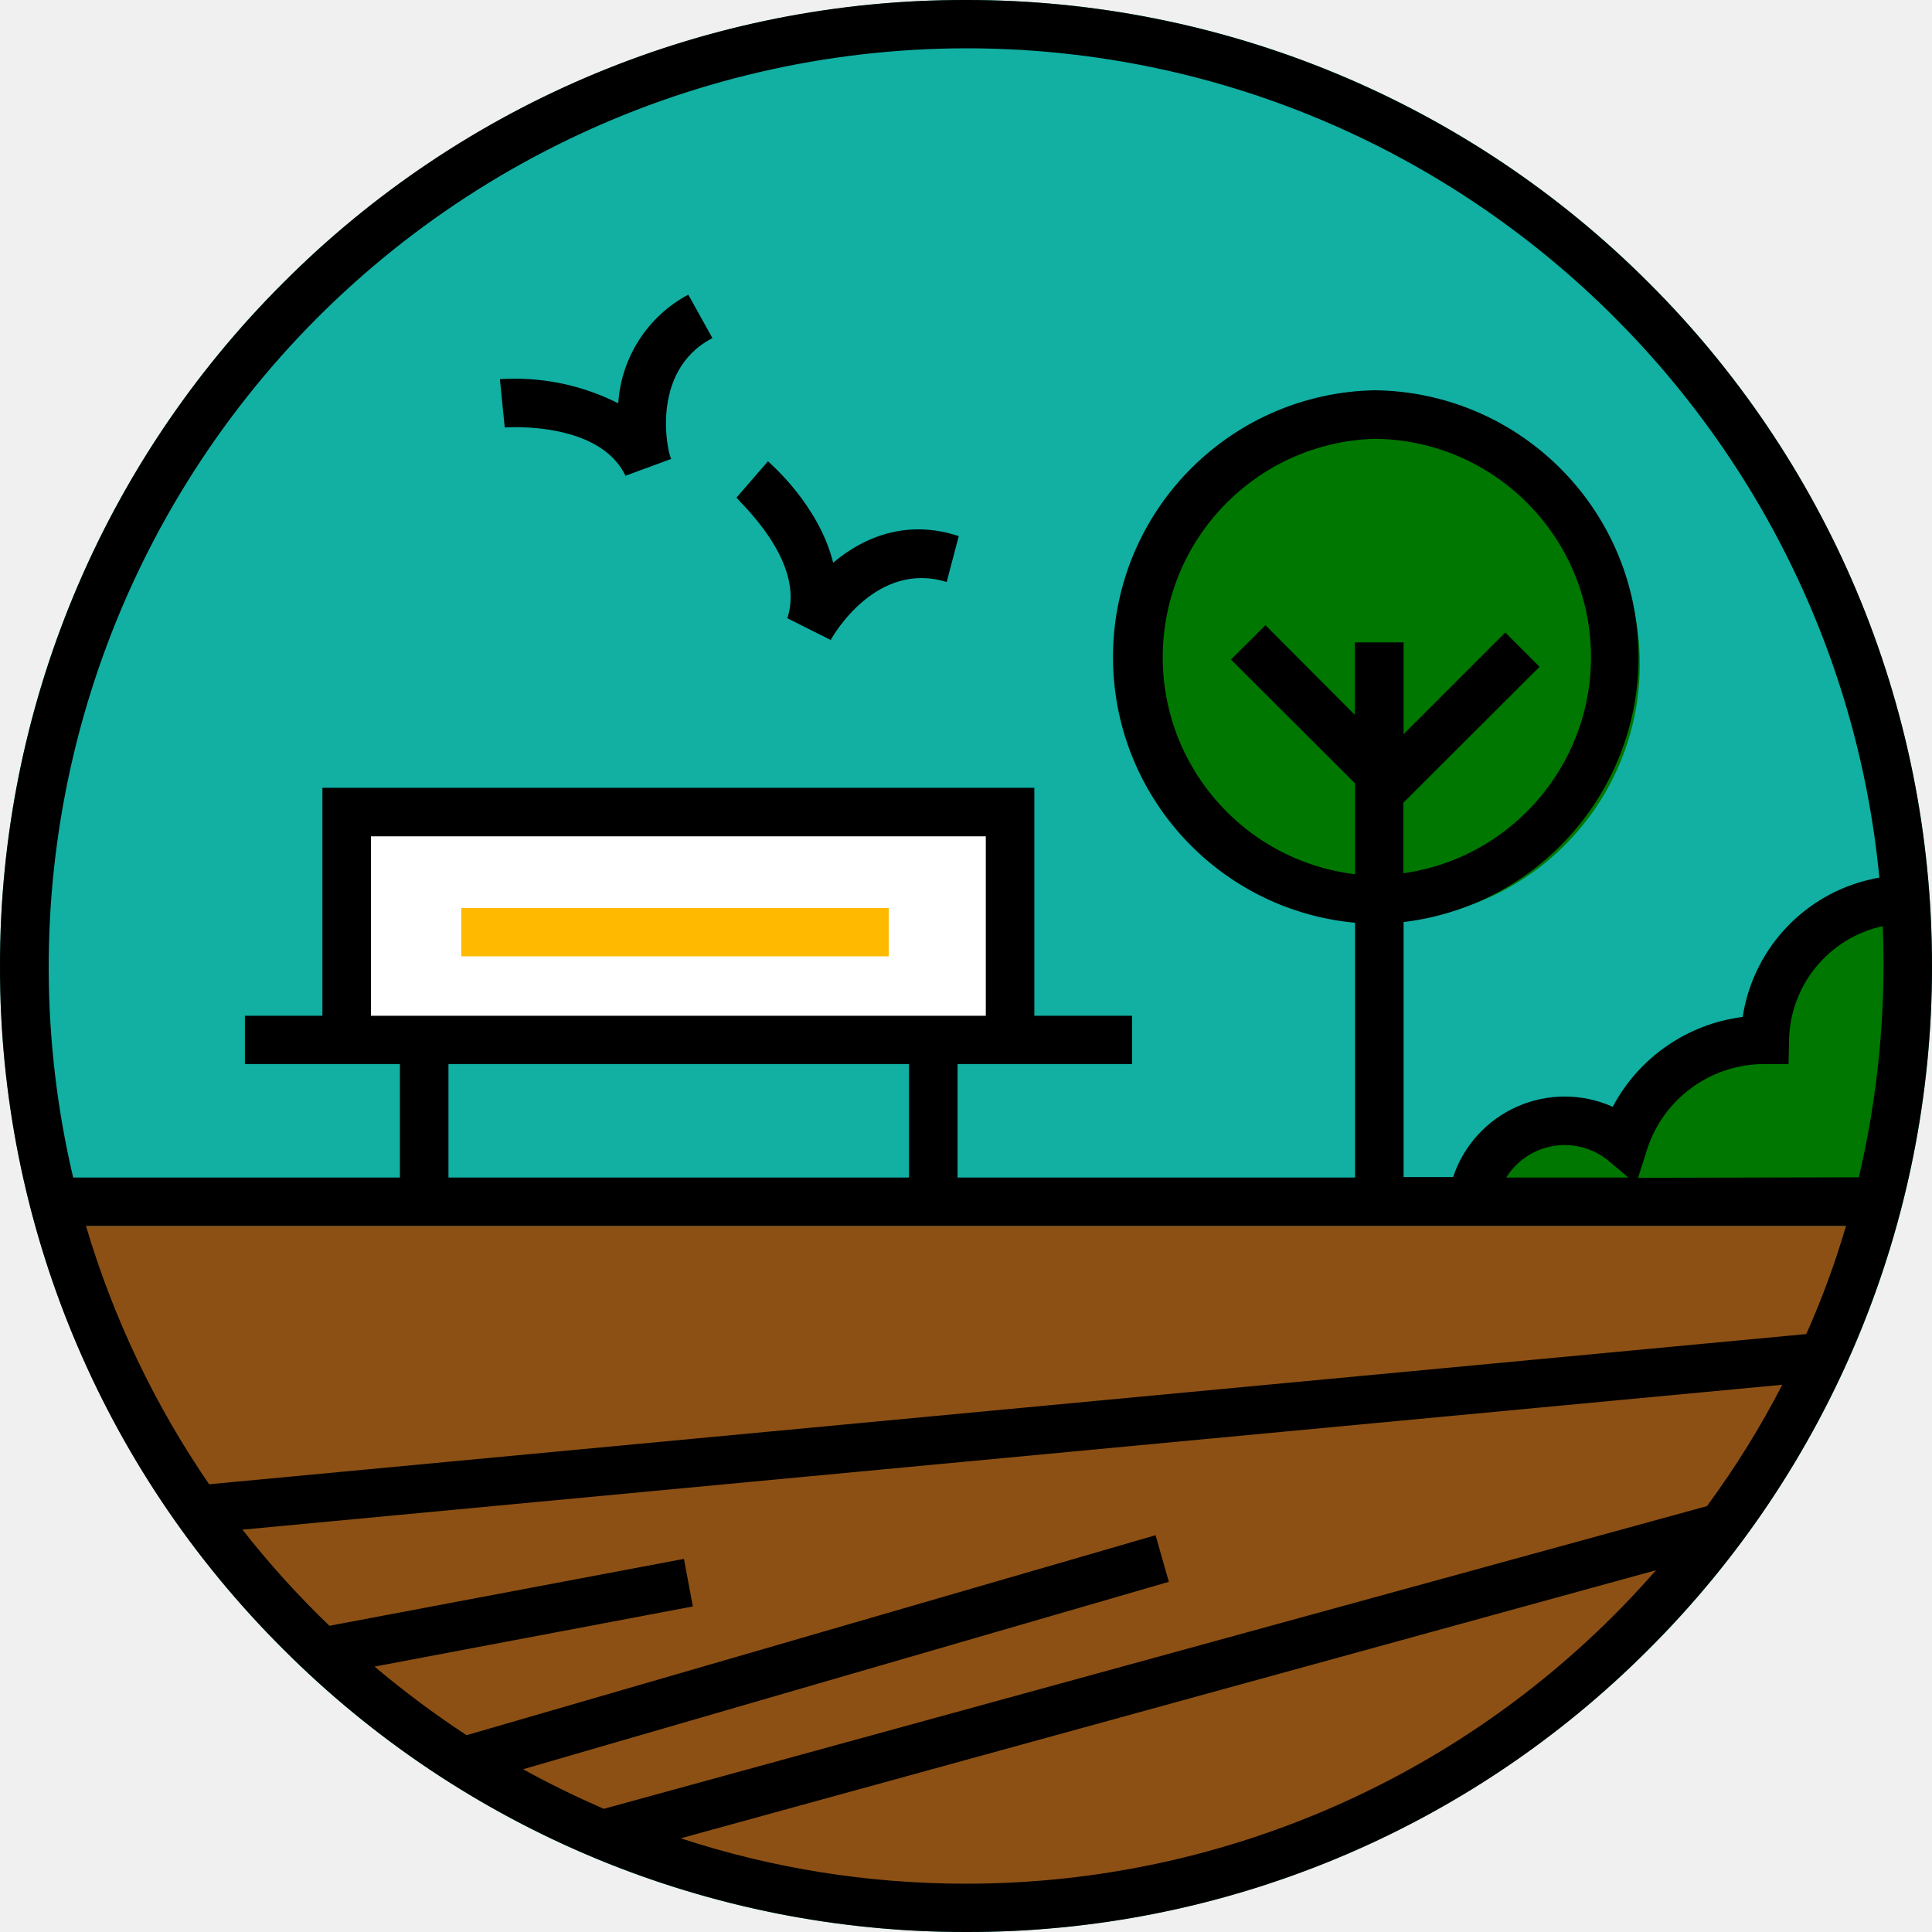
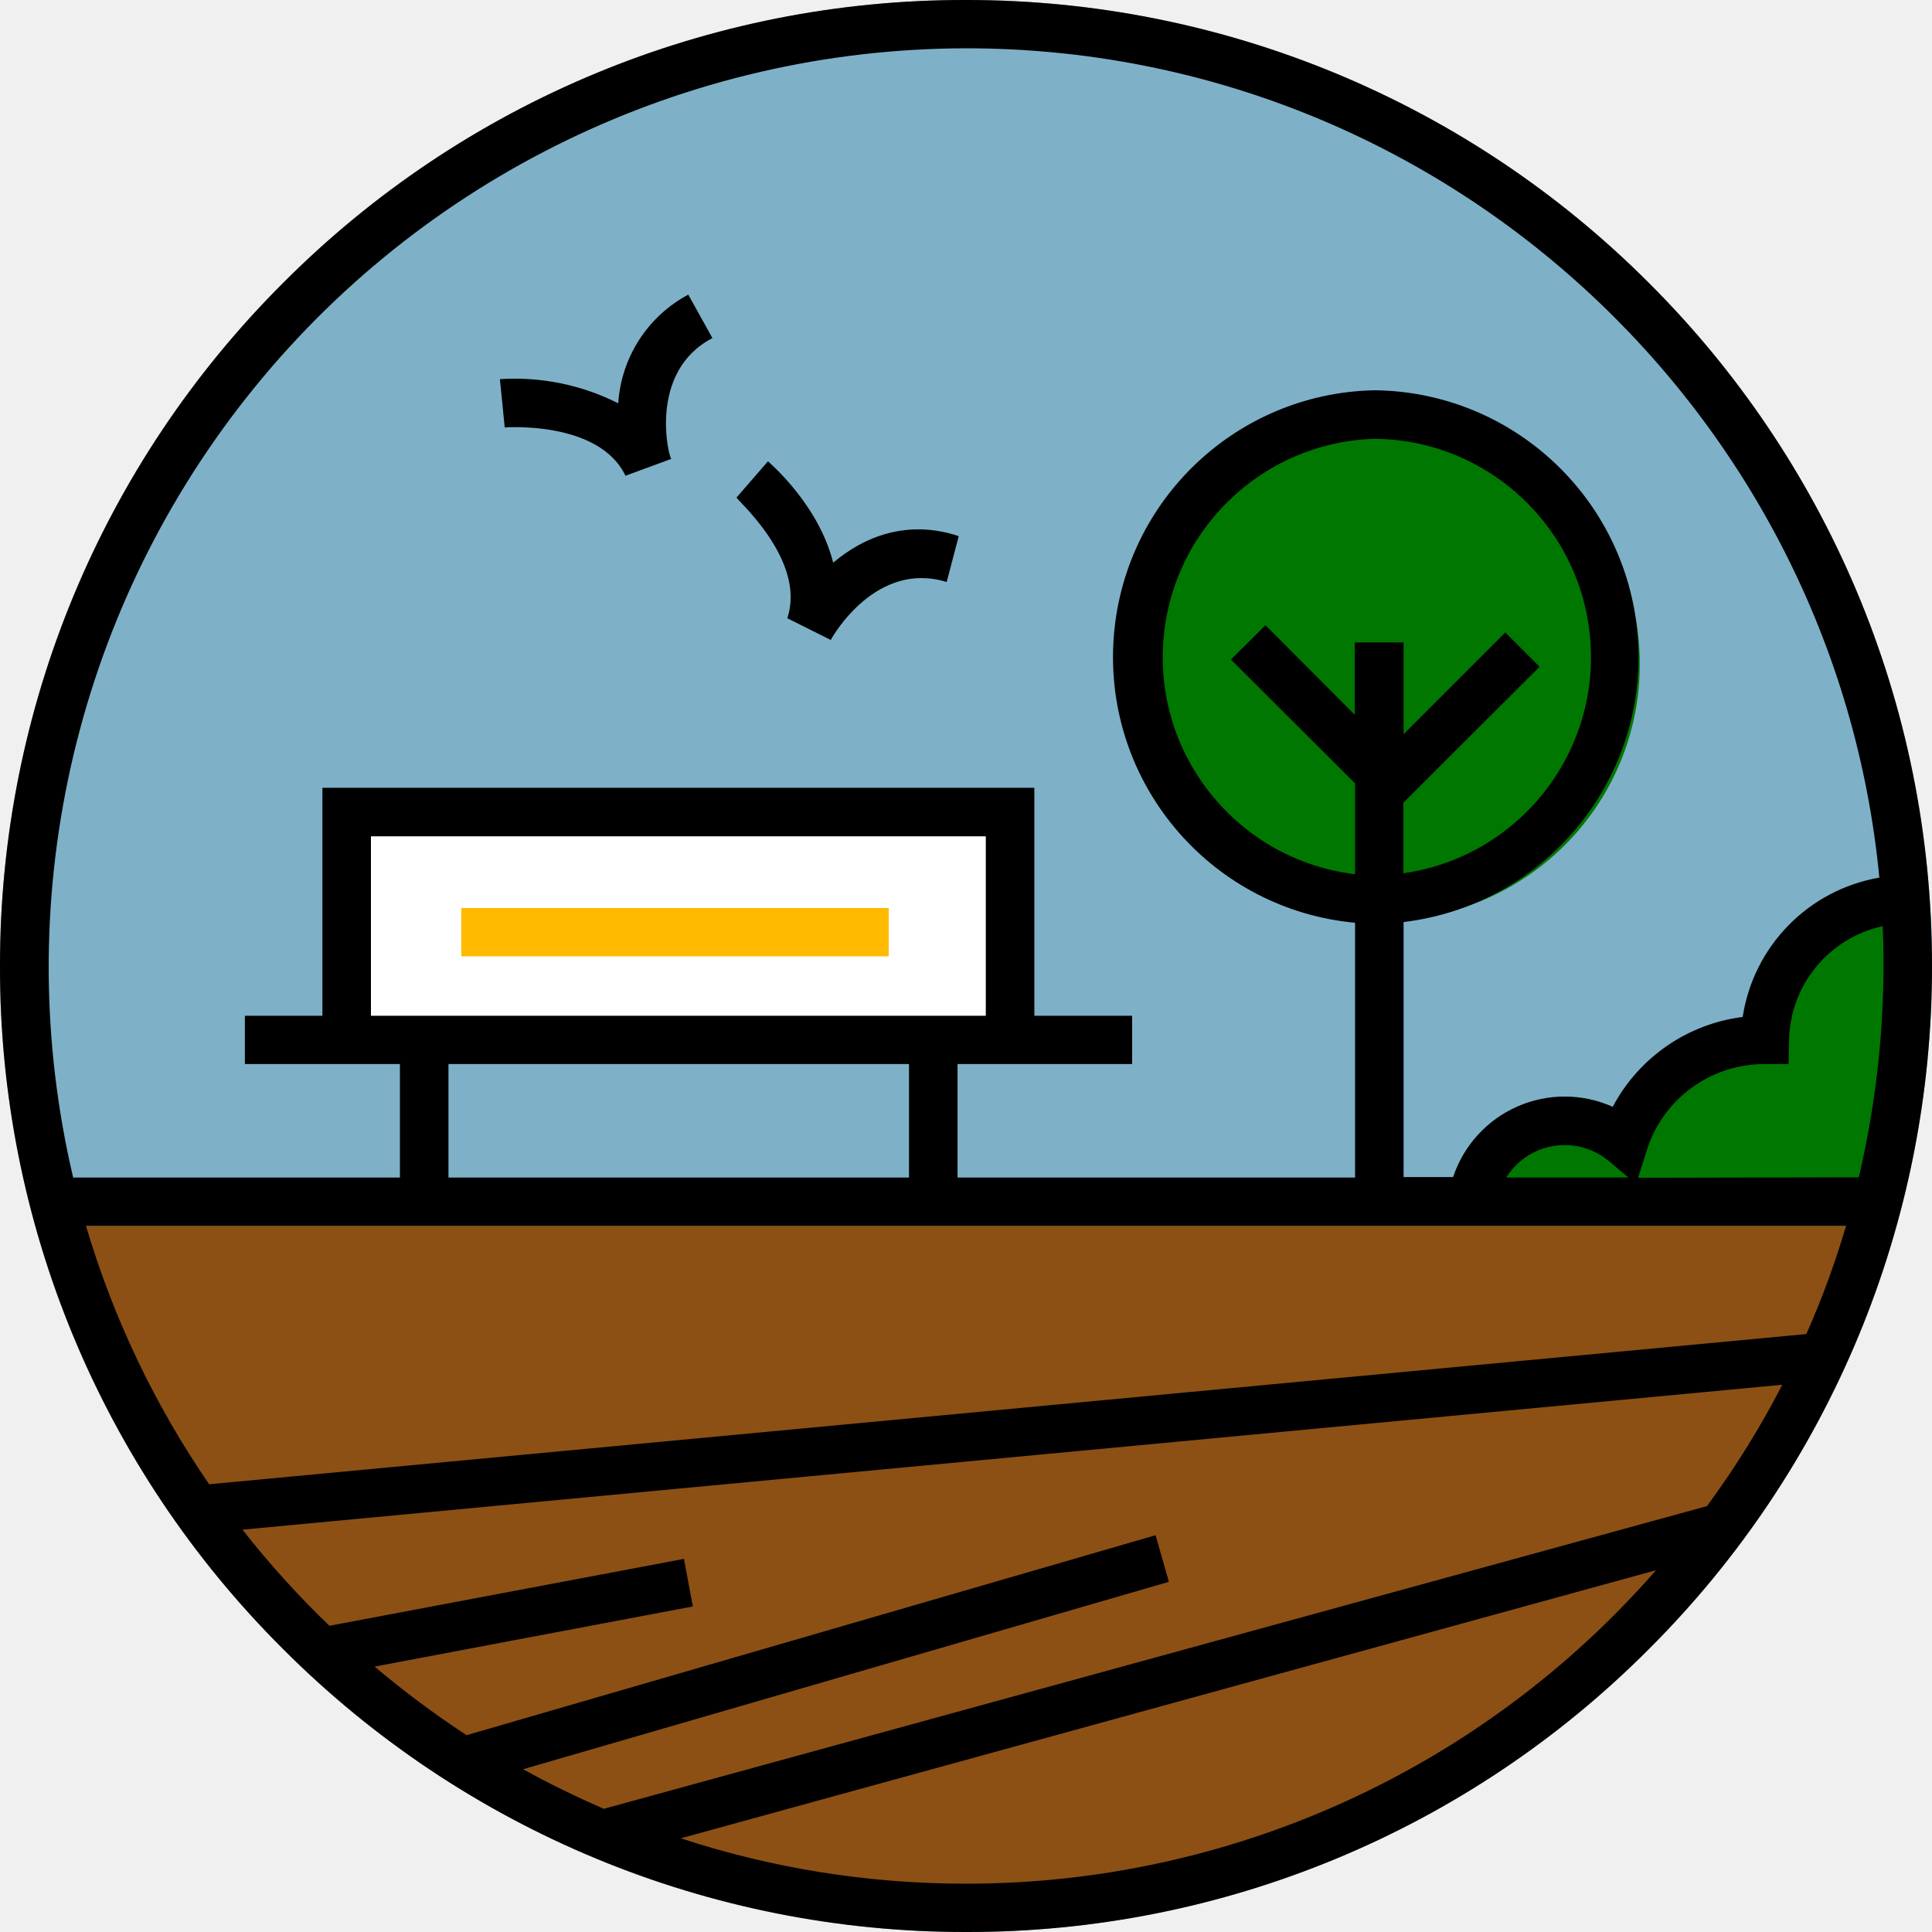
<svg xmlns="http://www.w3.org/2000/svg" viewBox="0 0 800 800">
-   <circle cx="400" cy="400" r="400" fill="#11b0a3" />
+   <circle cx="400" cy="400" r="400" fill="#7eb1c8" />
  <circle cx="573" cy="275" r="106" fill="#070" />
  <path d="M153 345h256v77H153z" fill="#fff" />
  <path d="M191 376h177v20H191z" fill="#ffba00" />
  <path d="M28.7 507.6h735.7C706.5 748.5 539.5 771.1 409.2 792c-181.7-27.8-324-103.8-380.5-284.4z" fill="#8c5015" />
  <path d="M607 490c9-29 66 4 161-112 29-7 15 79 8 111z" fill="#070" />
  <path d="M259 197l19-7c-1 0-10-36 17-50l-10-18a55 55 0 0 0-29 45 95 95 0 0 0-49-10l2 20s39-3 50 20zM326 256l18 9c1-2 19-33 48-24l5-19c-21-7-39 0-52 11-6-24-26-41-27-42l-13 15c0 1 29 26 21 50z" fill="#000" />
  <path d="M768.6 244.3a398.7 398.7 0 0 0-85.8-127.1A398.7 398.7 0 0 0 400 0a397.5 397.5 0 0 0-282.8 117.2A398.7 398.7 0 0 0 0 400a397.5 397.5 0 0 0 117.2 282.8A398.7 398.7 0 0 0 400 800a397.5 397.5 0 0 0 282.8-117.2A398.7 398.7 0 0 0 800 400c0-54-10.6-106.4-31.4-155.7zM30.3 487.6A380.4 380.4 0 0 1 400 20c197.2 0 359.7 151 378.2 343.4a69.2 69.2 0 0 0-56.6 57.7 71 71 0 0 0-53.8 37.2 48.7 48.7 0 0 0-66.1 29.1h-20.5V381.8a110.5 110.5 0 0 0-12-220.2 110.5 110.5 0 0 0-8.1 220.5v105.5H396.5v-47h72.3v-20h-40.5v-94.4H133.5v94.4h-32.1v20h64.2v47zm644 0h-50.6a28.5 28.5 0 0 1 42.4-6.9zM561.1 324.4V362a90.5 90.5 0 0 1 8-180.3 90.4 90.4 0 0 1 12 179.9v-29.2l56.4-56.3-14.2-14.2-42.1 42.1v-38H561v30l-37-37.1-14.3 14.2zm-407.5 96.2v-74.3h254.6v74.3zm222.8 20v47H185.7v-47zM400 780c-41.2 0-81-6.6-118.1-18.8l403.8-111A379.1 379.1 0 0 1 400 780zm307-156.4L250 749c-11.4-5-22.6-10.4-33.4-16.4L484 655l-5.5-19.3-285.3 82.8c-13.3-8.7-26-18.2-38.1-28.4l131.8-24.9-3.7-19.7-146.8 27.7a383.3 383.3 0 0 1-36-39.8l637.6-60c-9 17.5-19.4 34.2-31 50zm41-71.2L86.6 614.6a378.6 378.6 0 0 1-51-107h728.8c-4.5 15.4-10 30.3-16.4 44.7zm-69.7-64.7L682 476a51 51 0 0 1 48.6-35.4h10l.2-9.8a49.3 49.3 0 0 1 38.8-47.3 385.6 385.6 0 0 1-9.9 104z" fill="#000" />
</svg>
